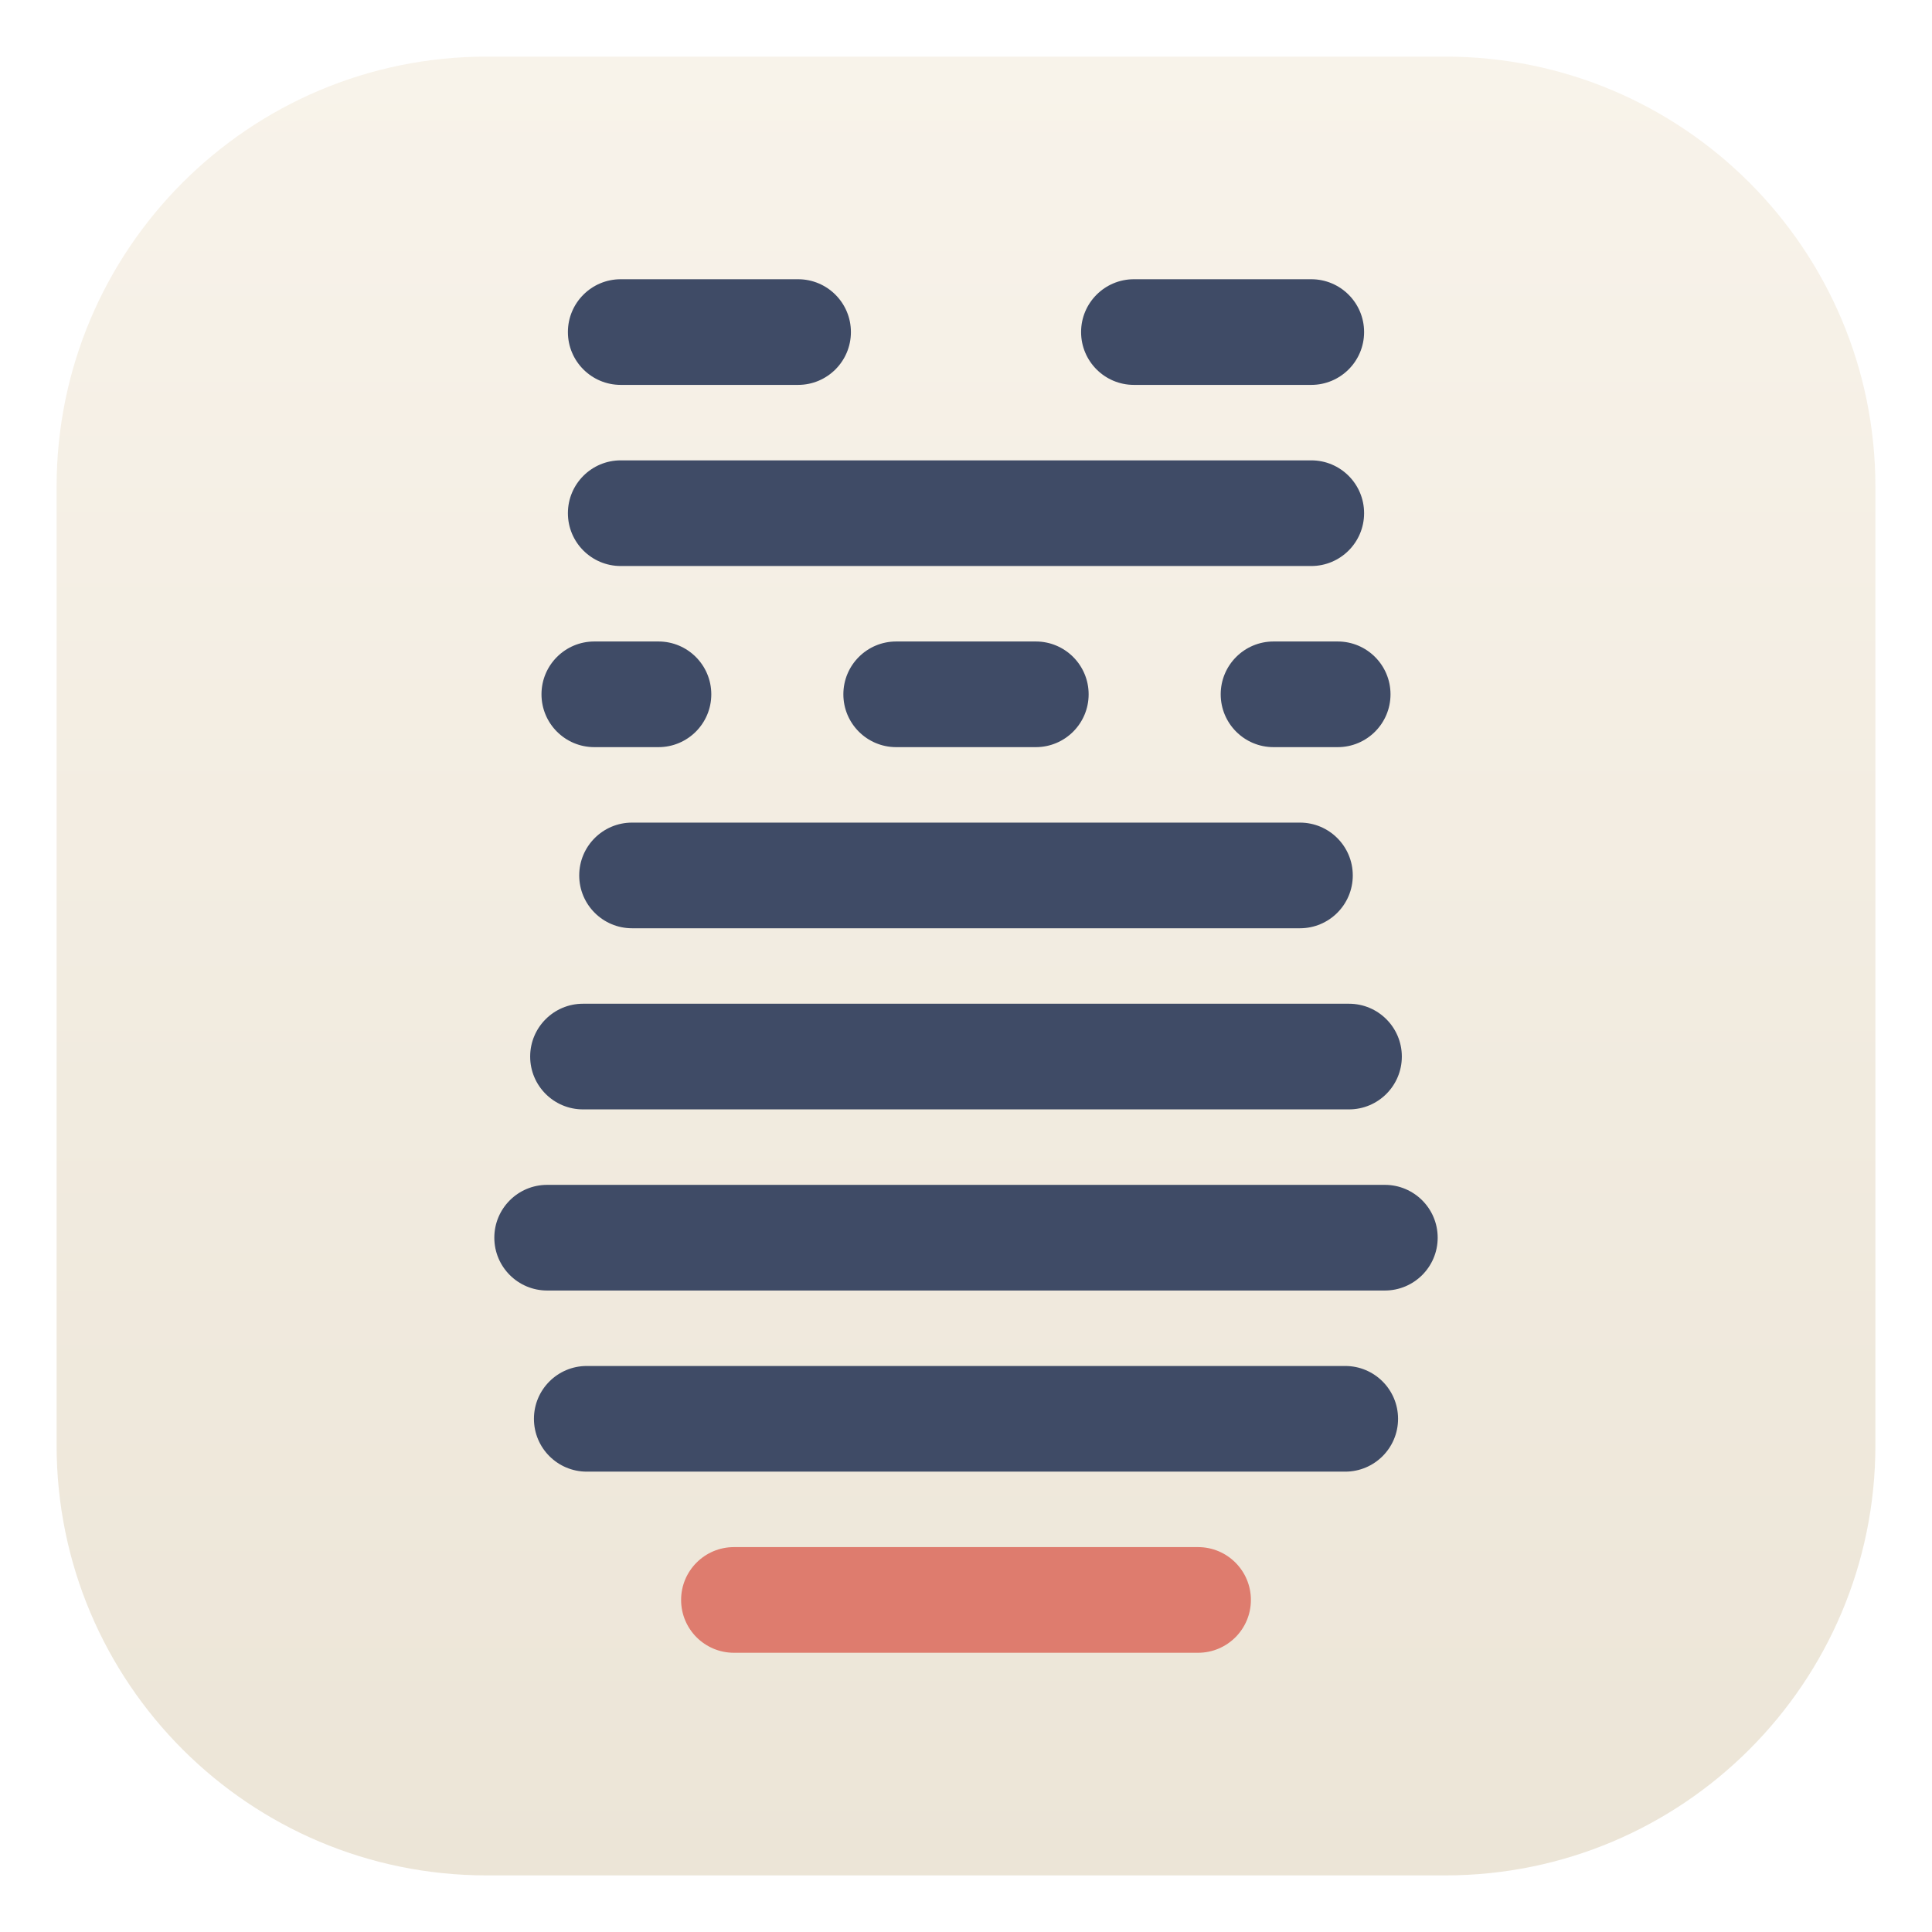
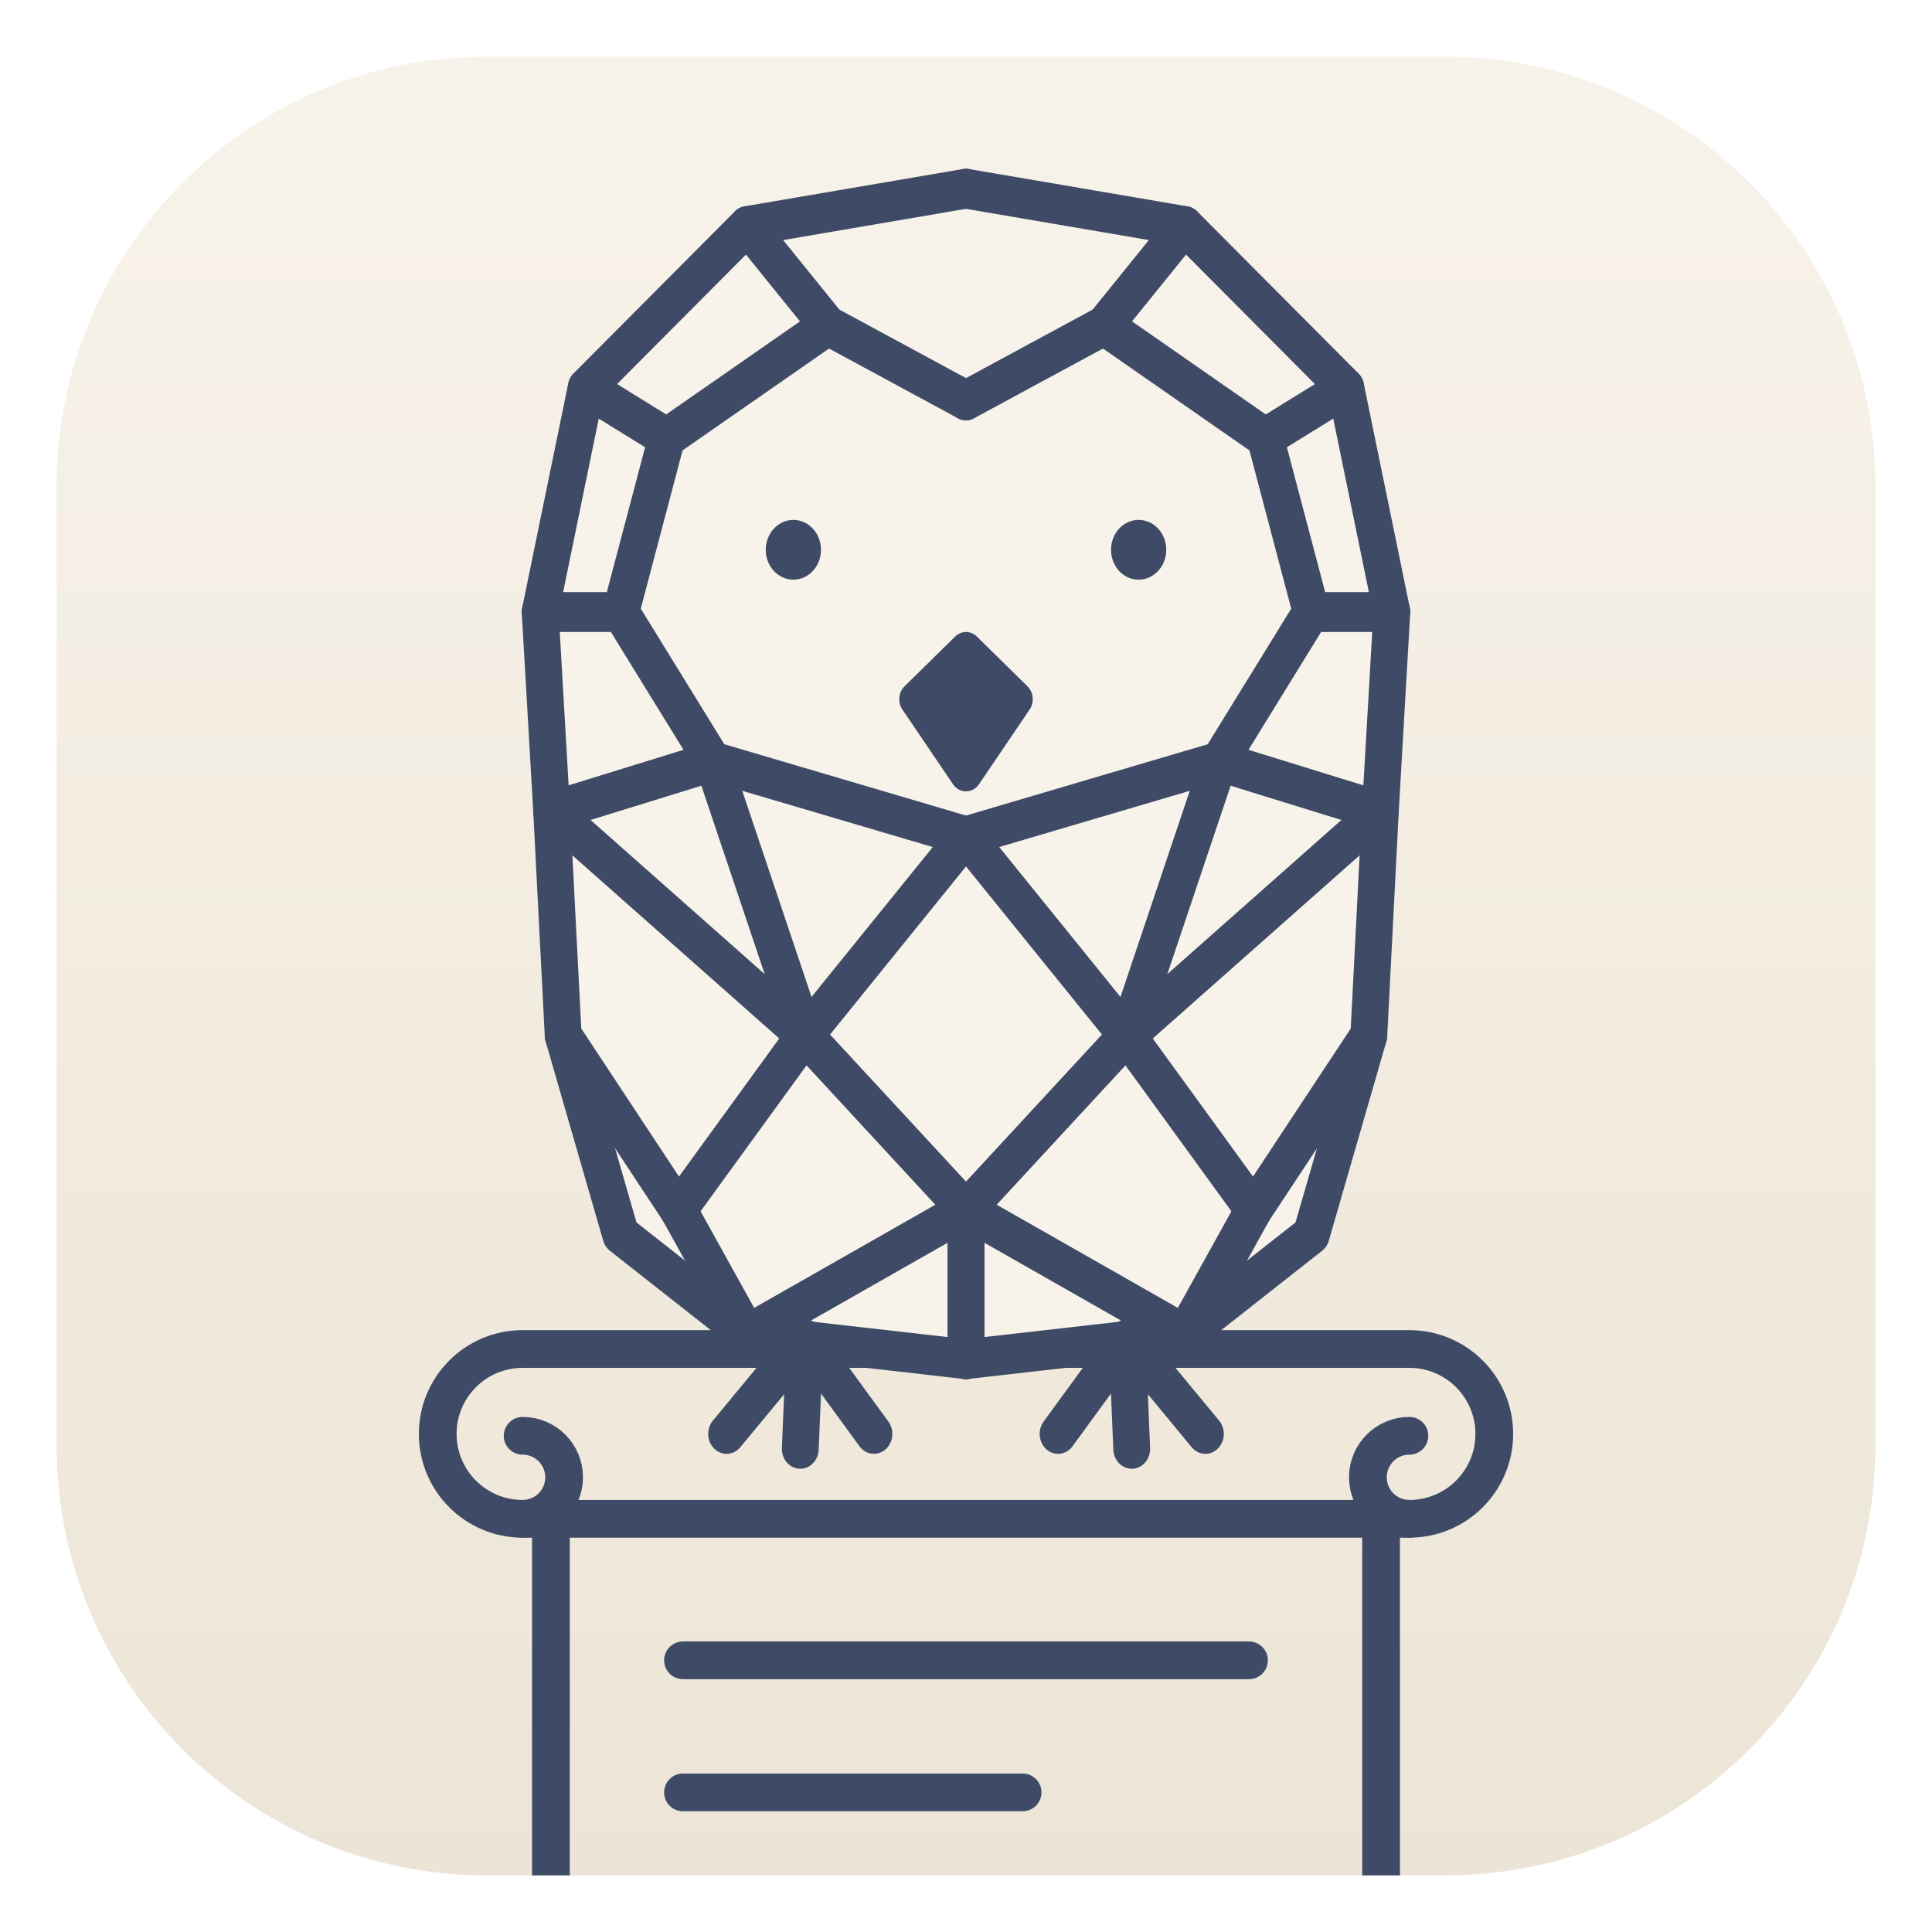
<svg xmlns="http://www.w3.org/2000/svg" width="1024" height="1024" viewBox="0 0 1024 1024">
  <defs>
    <linearGradient id="ground" x1="0" y1="30" x2="0" y2="994" gradientUnits="userSpaceOnUse">
      <stop offset="0" stop-color="#f8f3ea" />
      <stop offset="1" stop-color="#ece5d7" />
    </linearGradient>
+     <clipPath id="frame">
+       <rect x="30" y="30" width="964" height="964" rx="228" />
+     </clipPath>
+     <g id="half" fill="none" stroke="#3f4b66" stroke-width="16" stroke-linecap="round" stroke-linejoin="round">
+       <path d="M0,-400 L95,-385 L165,-320 L185,-230 L180,-150 L175,-60 L150,20 L95,60 L0,70" />
+       <path d="M0,-315 L60,-345 L130,-300 L150,-230 L110,-170 L0,-140" />
+       <path d="M95,-385 L60,-345" />
+       <path d="M165,-320 L130,-300" />
+       <path d="M185,-230 L150,-230" />
+       <path d="M180,-150 L110,-170" />
+       <path d="M0,-140 L70,-60 L180,-150" />
+       <path d="M110,-170 L70,-60" />
+       <path d="M70,-60 L0,10 L0,70" />
+       <path d="M70,-60 L125,10 L175,-60" />
+       <path d="M125,10 L95,60" />
+       <path d="M0,10 L95,60" />
+       <path d="M70,62 L40,100 M70,62 L72,106 M70,62 L104,100" />
+     </g>
  </defs>
  <rect x="30" y="30" width="964" height="964" rx="228" fill="url(#ground)" />
-   <rect x="301" y="148" width="150" height="56" rx="28" fill="#3f4b66" />
-   <rect x="573" y="148" width="150" height="56" rx="28" fill="#3f4b66" />
-   <rect x="301" y="244" width="422" height="56" rx="28" fill="#3f4b66" />
-   <rect x="287" y="340" width="90" height="56" rx="28" fill="#3f4b66" />
-   <rect x="447" y="340" width="130" height="56" rx="28" fill="#3f4b66" />
-   <rect x="647" y="340" width="90" height="56" rx="28" fill="#3f4b66" />
-   <rect x="307" y="436" width="410" height="56" rx="28" fill="#3f4b66" />
-   <rect x="281" y="532" width="462" height="56" rx="28" fill="#3f4b66" />
-   <rect x="262" y="628" width="500" height="56" rx="28" fill="#3f4b66" />
-   <rect x="283" y="724" width="458" height="56" rx="28" fill="#3f4b66" />
-   <rect x="361" y="820" width="302" height="56" rx="28" fill="#de7c6e" />
+   <g clip-path="url(#frame)" fill="none" stroke="#3f4b66" stroke-width="20" stroke-linecap="round" stroke-linejoin="round">
+     <path d="M292,805 L292,1040 M732,805 L732,1040" />
+     <path d="M362,880 L662,880" />
+     <path d="M362,950 L542,950" />
+     <path d="M277,715 L747,715 A45,45 0 0 1 747,805 L277,805 A45,45 0 0 1 277,715 Z" fill="#f0e9db" />
+     <path d="M747,805 A22,22 0 0 1 747,761 M277,805 A22,22 0 0 0 277,761" />
+   </g>
+   <g transform="translate(512,628) scale(1.22,1.32)">
+     <path d="M0,-400 L95,-385 L165,-320 L185,-230 L180,-150 L175,-60 L150,20 L95,60 L0,70 L-95,60 L-150,20 L-175,-60 L-180,-150 L-185,-230 L-165,-320 L-95,-385 Z" fill="url(#ground)" />
+     <use href="#half" />
+     <use href="#half" transform="scale(-1,1)" />
+     <path d="M0,-215 L22,-195 L0,-165 L-22,-195 Z" fill="#3f4b66" stroke="#3f4b66" stroke-width="14" stroke-linejoin="round" />
+     <circle cx="75" cy="-255" r="12" fill="#3f4b66" />
+     <circle cx="-75" cy="-255" r="12" fill="#3f4b66" />
+   </g>
</svg>
